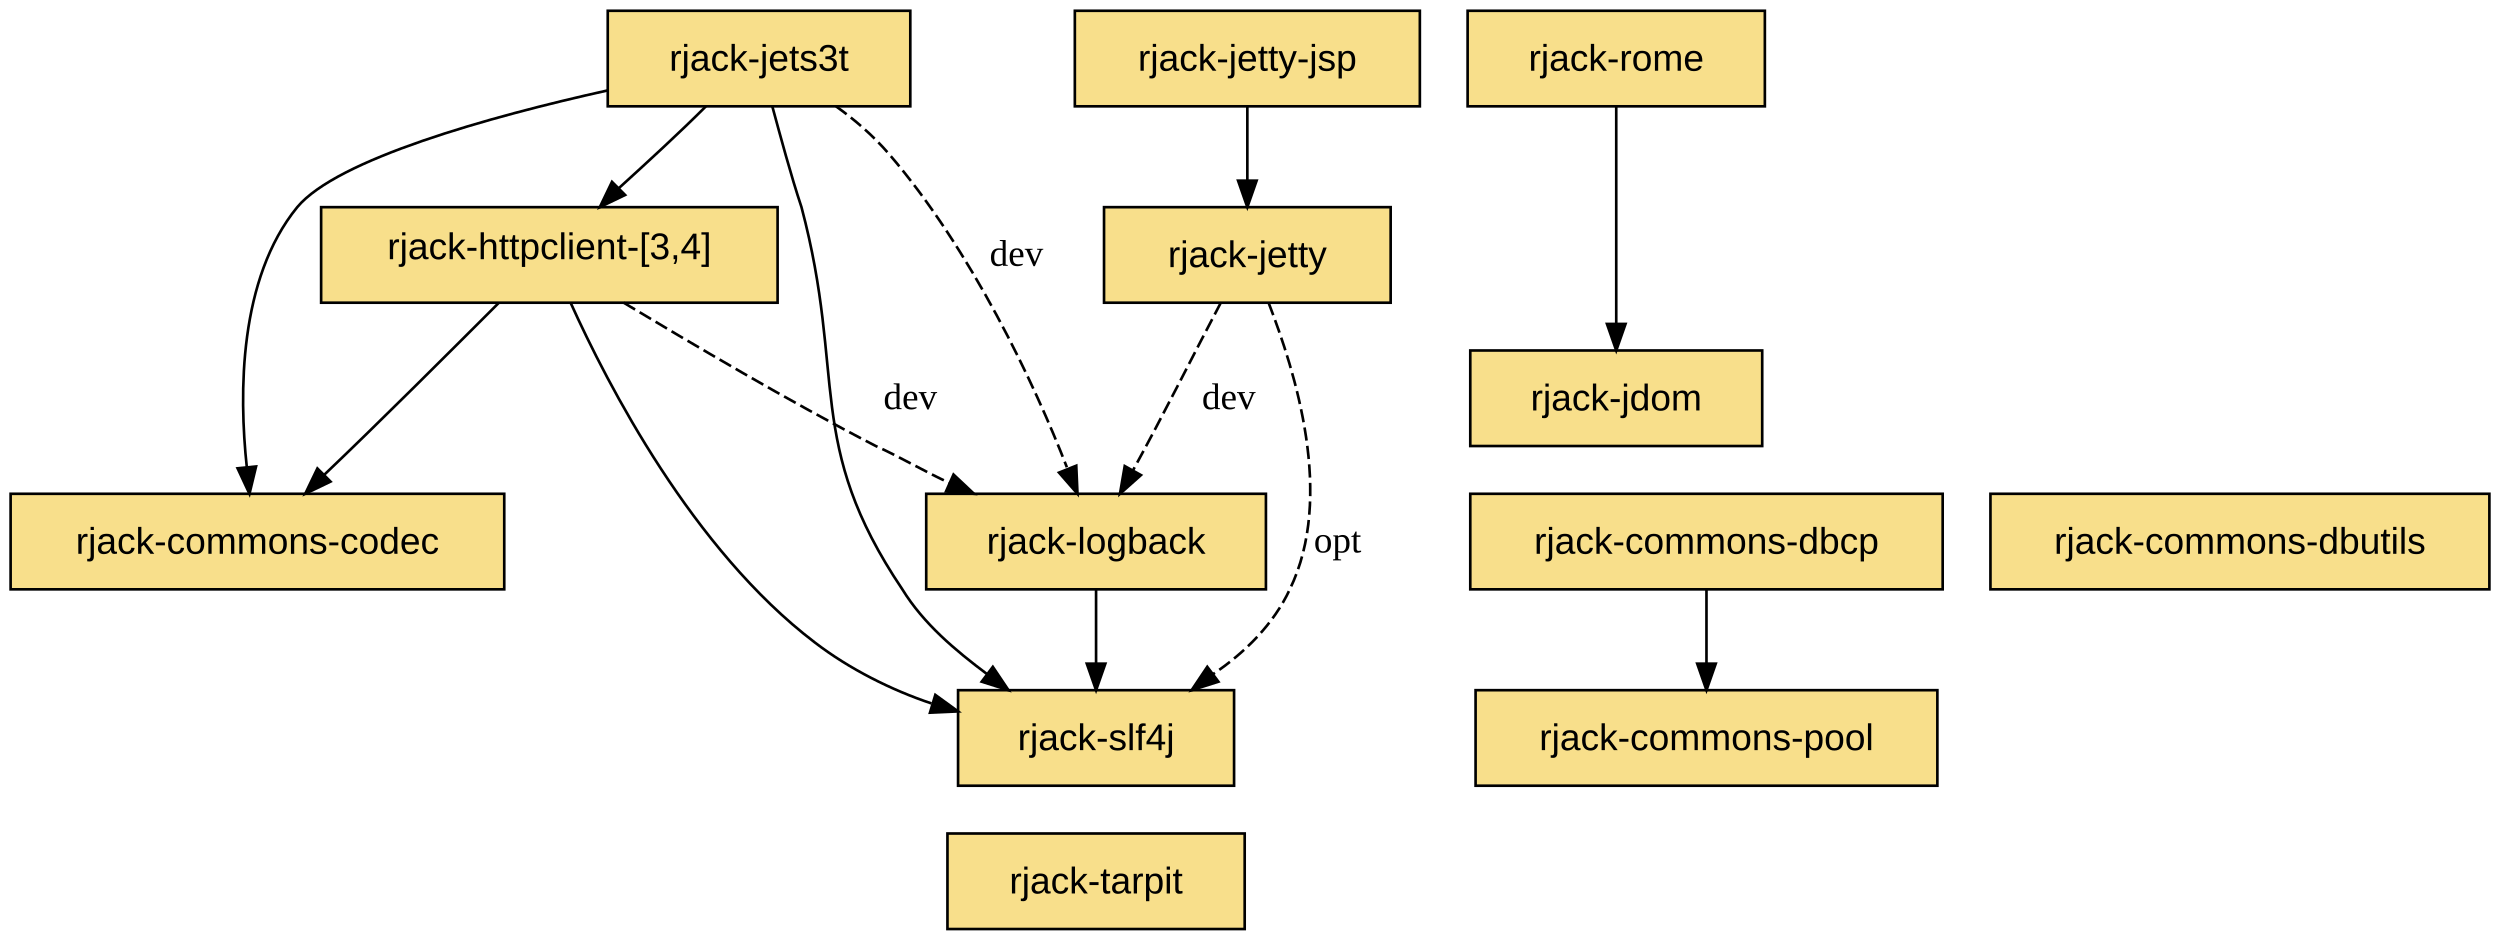
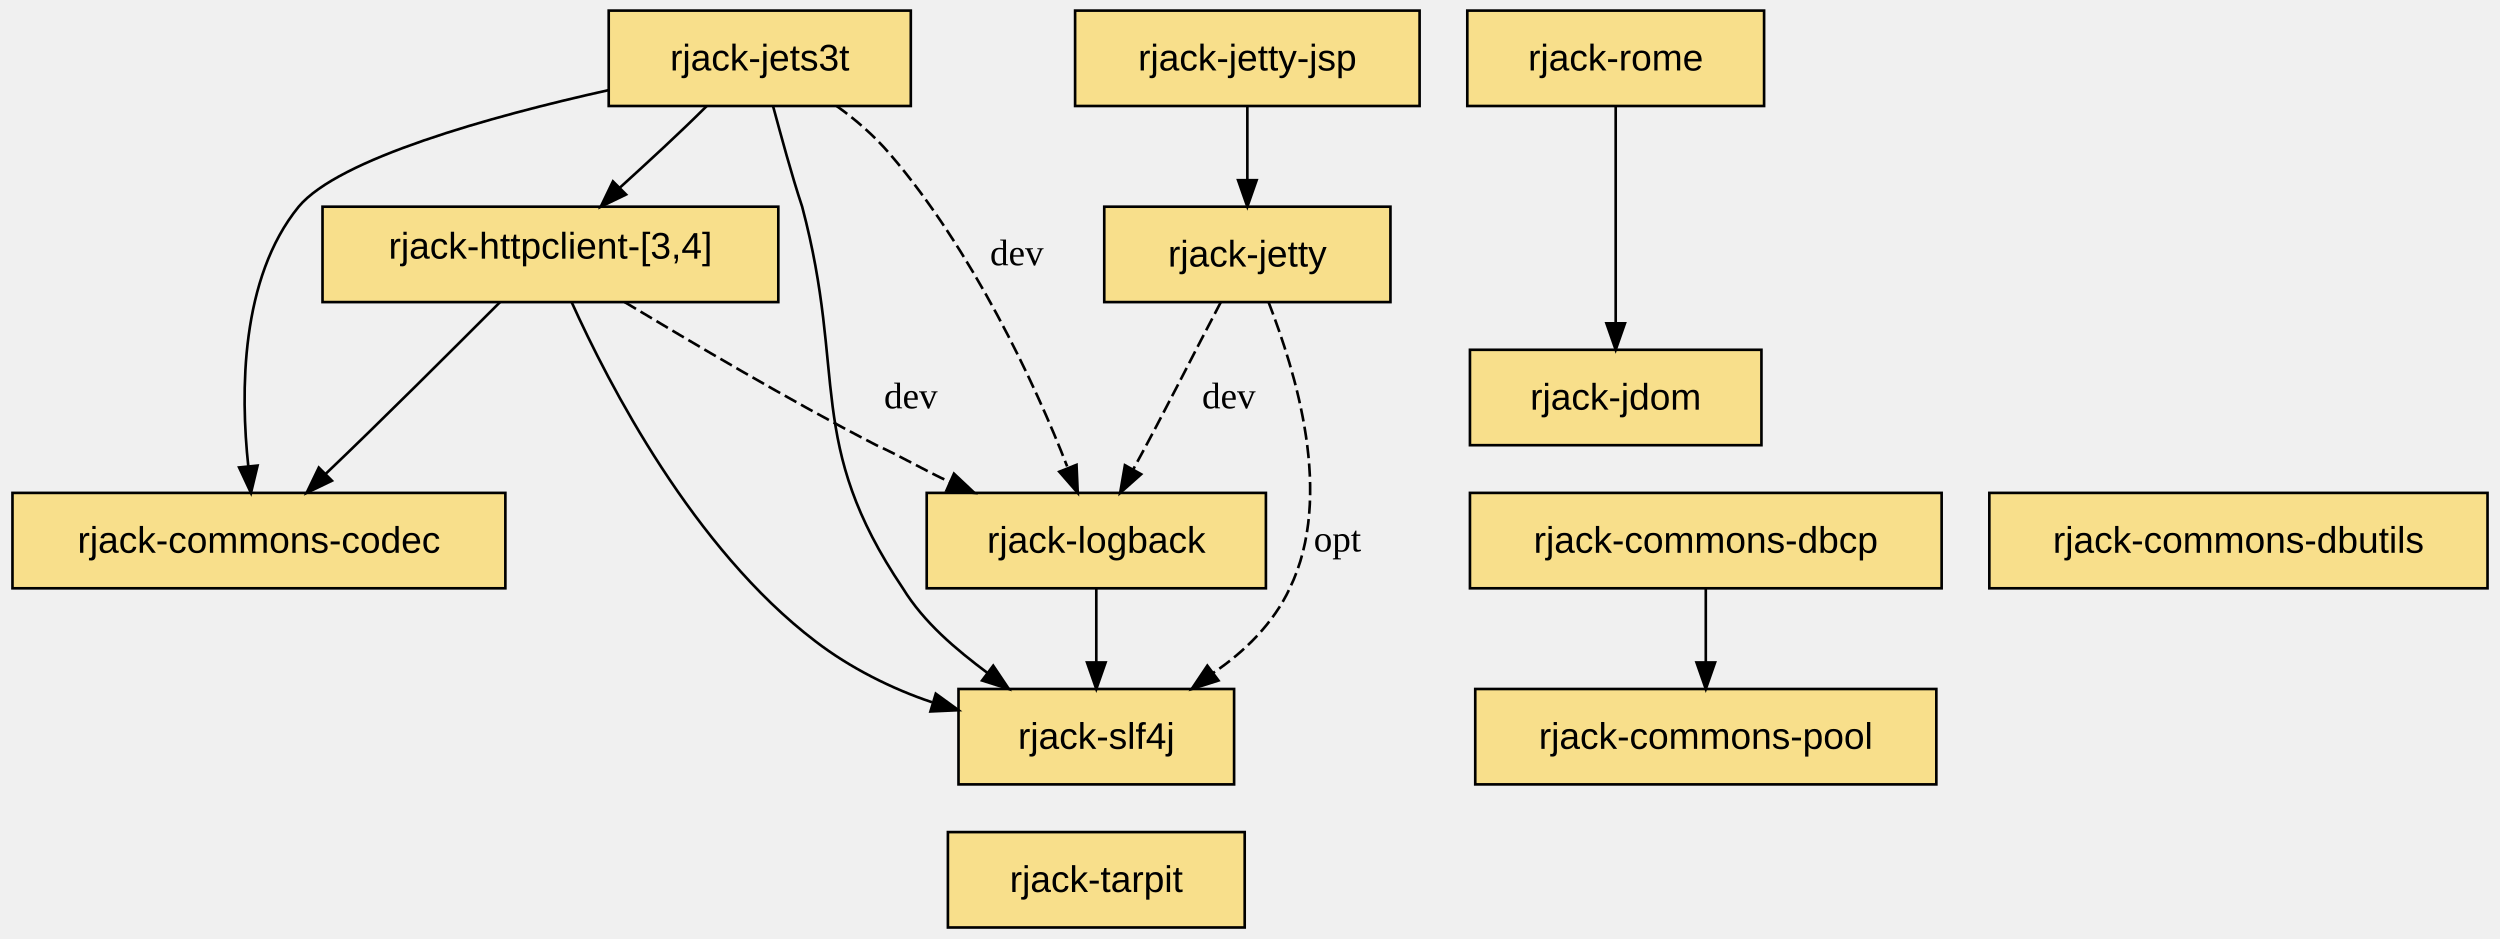
- <svg xmlns="http://www.w3.org/2000/svg" xmlns:xlink="http://www.w3.org/1999/xlink" width="540pt" height="203pt" viewBox="0.00 0.00 540.00 202.93">
-   <g id="graph0" class="graph" transform="scale(0.573248 0.573248) rotate(0) translate(4 350)">
-     <polygon style="fill:white;stroke:white;" points="-4,4 -4,-350 938,-350 938,4 -4,4" />
+ <svg xmlns="http://www.w3.org/2000/svg" xmlns:xlink="http://www.w3.org/1999/xlink" width="533pt" height="200pt" viewBox="0.00 0.00 533.00 200.30">
+   <g id="graph0" class="graph" transform="scale(0.565817 0.565817) rotate(0) translate(4 350)">
+     <polygon style="fill:none;stroke:none;" points="-4,4 -4,-350 938,-350 938,4 -4,4" />
    <g id="node1" class="node">
      <a xlink:href="jets3t/" xlink:title="rjack-jets3t" target="_parent">
        <polygon style="fill:#f8df8b;stroke:black;" points="339,-346 225,-346 225,-310 339,-310 339,-346" />
        <text text-anchor="middle" x="282" y="-323.4" style="font-family:Arial;font-size:14.00;">rjack-jets3t</text>
      </a>
    </g>
    <g id="node3" class="node">
      <a xlink:href="httpclient-3/" xlink:title="rjack-httpclient-[3,4]" target="_parent">
        <polygon style="fill:#f8df8b;stroke:black;" points="117,-236 117,-272 289,-272 289,-236 117,-236" />
        <text text-anchor="middle" x="203" y="-252.4" style="font-family:Arial;font-size:14.00;">rjack-httpclient-[3,4]</text>
      </a>
    </g>
    <g id="edge2" class="edge">
      <path style="fill:none;stroke:black;" d="M262,-310C252,-300 240,-289 229,-279" />
      <polygon style="fill:black;stroke:black;" points="231.546,-276.596 222,-272 226.596,-281.546 231.546,-276.596" />
    </g>
    <g id="node5" class="node">
      <a xlink:href="commons-codec/" xlink:title="rjack-commons-codec" target="_parent">
        <polygon style="fill:#f8df8b;stroke:black;" points="186,-164 4.4402e-14,-164 1.9984e-15,-128 186,-128 186,-164" />
        <text text-anchor="middle" x="93" y="-141.4" style="font-family:Arial;font-size:14.00;">rjack-commons-codec</text>
      </a>
    </g>
    <g id="edge4" class="edge">
      <path style="fill:none;stroke:black;" d="M225,-316C180,-306 123,-290 108,-272 86,-245 86,-202 89,-174" />
      <polygon style="fill:black;stroke:black;" points="92.487,-174.299 90,-164 85.522,-173.602 92.487,-174.299" />
    </g>
    <g id="node7" class="node">
      <a xlink:href="slf4j/" xlink:title="rjack-slf4j" target="_parent">
        <polygon style="fill:#f8df8b;stroke:black;" points="461,-90 357,-90 357,-54 461,-54 461,-90" />
        <text text-anchor="middle" x="409" y="-67.4" style="font-family:Arial;font-size:14.00;">rjack-slf4j</text>
      </a>
    </g>
    <g id="edge6" class="edge">
      <path style="fill:none;stroke:black;" d="M287,-310C290,-299 294,-284 298,-272 315,-208 299,-183 336,-128 344,-115 356,-105 368,-96" />
      <polygon style="fill:black;stroke:black;" points="370.1,-98.8 376,-90 365.9,-93.2 370.1,-98.8" />
    </g>
    <g id="node9" class="node">
      <a xlink:href="logback/" xlink:title="rjack-logback" target="_parent">
        <polygon style="fill:#f8df8b;stroke:black;" points="473,-164 345,-164 345,-128 473,-128 473,-164" />
        <text text-anchor="middle" x="409" y="-141.4" style="font-family:Arial;font-size:14.00;">rjack-logback</text>
      </a>
    </g>
    <g id="edge8" class="edge">
      <path style="fill:none;stroke:black;stroke-dasharray:5,2;" d="M311,-310C318,-305 325,-299 331,-292 362,-256 386,-205 398,-174" />
      <polygon style="fill:black;stroke:black;" points="401.536,-174.585 402,-164 395.036,-171.985 401.536,-174.585" />
      <text text-anchor="middle" x="379" y="-249.9" style="font-family:Times New Roman;font-size:14.00;">dev</text>
    </g>
    <g id="edge13" class="edge">
      <path style="fill:none;stroke:black;" d="M184,-236C166,-218 139,-191 118,-171" />
      <polygon style="fill:black;stroke:black;" points="120.546,-168.596 111,-164 115.596,-173.546 120.546,-168.596" />
    </g>
    <g id="edge17" class="edge">
      <path style="fill:none;stroke:black;" d="M211,-236C225,-205 257,-143 303,-108 316,-98 332,-90 347,-85" />
      <polygon style="fill:black;stroke:black;" points="348.427,-88.226 357,-82 346.416,-81.521 348.427,-88.226" />
    </g>
    <g id="edge15" class="edge">
      <path style="fill:none;stroke:black;stroke-dasharray:5,2;" d="M231,-236C256,-221 293,-199 326,-182 335,-178 345,-172 354,-168" />
      <polygon style="fill:black;stroke:black;" points="355.283,-171.26 363,-164 352.44,-164.863 355.283,-171.26" />
      <text text-anchor="middle" x="339" y="-195.9" style="font-family:Times New Roman;font-size:14.00;">dev</text>
    </g>
    <g id="edge25" class="edge">
      <path style="fill:none;stroke:black;" d="M409,-128C409,-119 409,-110 409,-100" />
      <polygon style="fill:black;stroke:black;" points="412.5,-100 409,-90 405.5,-100 412.5,-100" />
    </g>
    <g id="node11" class="node">
      <a xlink:href="rome/" xlink:title="rjack-rome" target="_parent">
        <polygon style="fill:#f8df8b;stroke:black;" points="661,-346 549,-346 549,-310 661,-310 661,-346" />
        <text text-anchor="middle" x="605" y="-323.4" style="font-family:Arial;font-size:14.00;">rjack-rome</text>
      </a>
    </g>
    <g id="node12" class="node">
      <a xlink:href="jdom/" xlink:title="rjack-jdom" target="_parent">
        <polygon style="fill:#f8df8b;stroke:black;" points="660,-218 550,-218 550,-182 660,-182 660,-218" />
        <text text-anchor="middle" x="605" y="-195.4" style="font-family:Arial;font-size:14.00;">rjack-jdom</text>
      </a>
    </g>
    <g id="edge11" class="edge">
      <path style="fill:none;stroke:black;" d="M605,-310C605,-289 605,-253 605,-228" />
      <polygon style="fill:black;stroke:black;" points="608.5,-228 605,-218 601.5,-228 608.5,-228" />
    </g>
    <g id="node17" class="node">
      <a xlink:href="jetty/" xlink:title="rjack-jetty" target="_parent">
        <polygon style="fill:#f8df8b;stroke:black;" points="520,-272 412,-272 412,-236 520,-236 520,-272" />
        <text text-anchor="middle" x="466" y="-249.4" style="font-family:Arial;font-size:14.00;">rjack-jetty</text>
      </a>
    </g>
    <g id="edge23" class="edge">
      <path style="fill:none;stroke:black;stroke-dasharray:5,2;" d="M474,-236C484,-210 499,-163 482,-128 476,-115 465,-104 453,-96" />
      <polygon style="fill:black;stroke:black;" points="455.1,-93.2 445,-90 450.9,-98.8 455.1,-93.2" />
      <text text-anchor="middle" x="500" y="-141.9" style="font-family:Times New Roman;font-size:14.00;">opt</text>
    </g>
    <g id="edge21" class="edge">
      <path style="fill:none;stroke:black;stroke-dasharray:5,2;" d="M456,-236C447,-219 434,-193 423,-173" />
      <polygon style="fill:black;stroke:black;" points="425.916,-171.042 418,-164 419.797,-174.441 425.916,-171.042" />
      <text text-anchor="middle" x="459" y="-195.9" style="font-family:Times New Roman;font-size:14.00;">dev</text>
    </g>
    <g id="node18" class="node">
      <a xlink:href="jetty-jsp/" xlink:title="rjack-jetty-jsp" target="_parent">
        <polygon style="fill:#f8df8b;stroke:black;" points="531,-346 401,-346 401,-310 531,-310 531,-346" />
        <text text-anchor="middle" x="466" y="-323.4" style="font-family:Arial;font-size:14.00;">rjack-jetty-jsp</text>
      </a>
    </g>
    <g id="edge19" class="edge">
      <path style="fill:none;stroke:black;" d="M466,-310C466,-301 466,-292 466,-282" />
      <polygon style="fill:black;stroke:black;" points="469.5,-282 466,-272 462.5,-282 469.5,-282" />
    </g>
    <g id="node24" class="node">
      <a xlink:href="commons-dbcp/" xlink:title="rjack-commons-dbcp" target="_parent">
        <polygon style="fill:#f8df8b;stroke:black;" points="728,-164 550,-164 550,-128 728,-128 728,-164" />
        <text text-anchor="middle" x="639" y="-141.4" style="font-family:Arial;font-size:14.00;">rjack-commons-dbcp</text>
      </a>
    </g>
    <g id="node26" class="node">
      <a xlink:href="commons-pool/" xlink:title="rjack-commons-pool" target="_parent">
        <polygon style="fill:#f8df8b;stroke:black;" points="726,-90 552,-90 552,-54 726,-54 726,-90" />
        <text text-anchor="middle" x="639" y="-67.4" style="font-family:Arial;font-size:14.00;">rjack-commons-pool</text>
      </a>
    </g>
    <g id="edge28" class="edge">
      <path style="fill:none;stroke:black;" d="M639,-128C639,-119 639,-110 639,-100" />
      <polygon style="fill:black;stroke:black;" points="642.5,-100 639,-90 635.5,-100 642.5,-100" />
    </g>
    <g id="node25" class="node">
      <a xlink:href="commons-dbutils/" xlink:title="rjack-commons-dbutils" target="_parent">
        <polygon style="fill:#f8df8b;stroke:black;" points="934,-164 746,-164 746,-128 934,-128 934,-164" />
        <text text-anchor="middle" x="840" y="-141.4" style="font-family:Arial;font-size:14.00;">rjack-commons-dbutils</text>
      </a>
    </g>
    <g id="node29" class="node">
      <a xlink:href="tarpit/" xlink:title="rjack-tarpit" target="_parent">
        <polygon style="fill:#f8df8b;stroke:black;" points="465,-36 353,-36 353,-1.06581e-14 465,-0 465,-36" />
        <text text-anchor="middle" x="409" y="-13.4" style="font-family:Arial;font-size:14.00;">rjack-tarpit</text>
      </a>
    </g>
  </g>
</svg>
